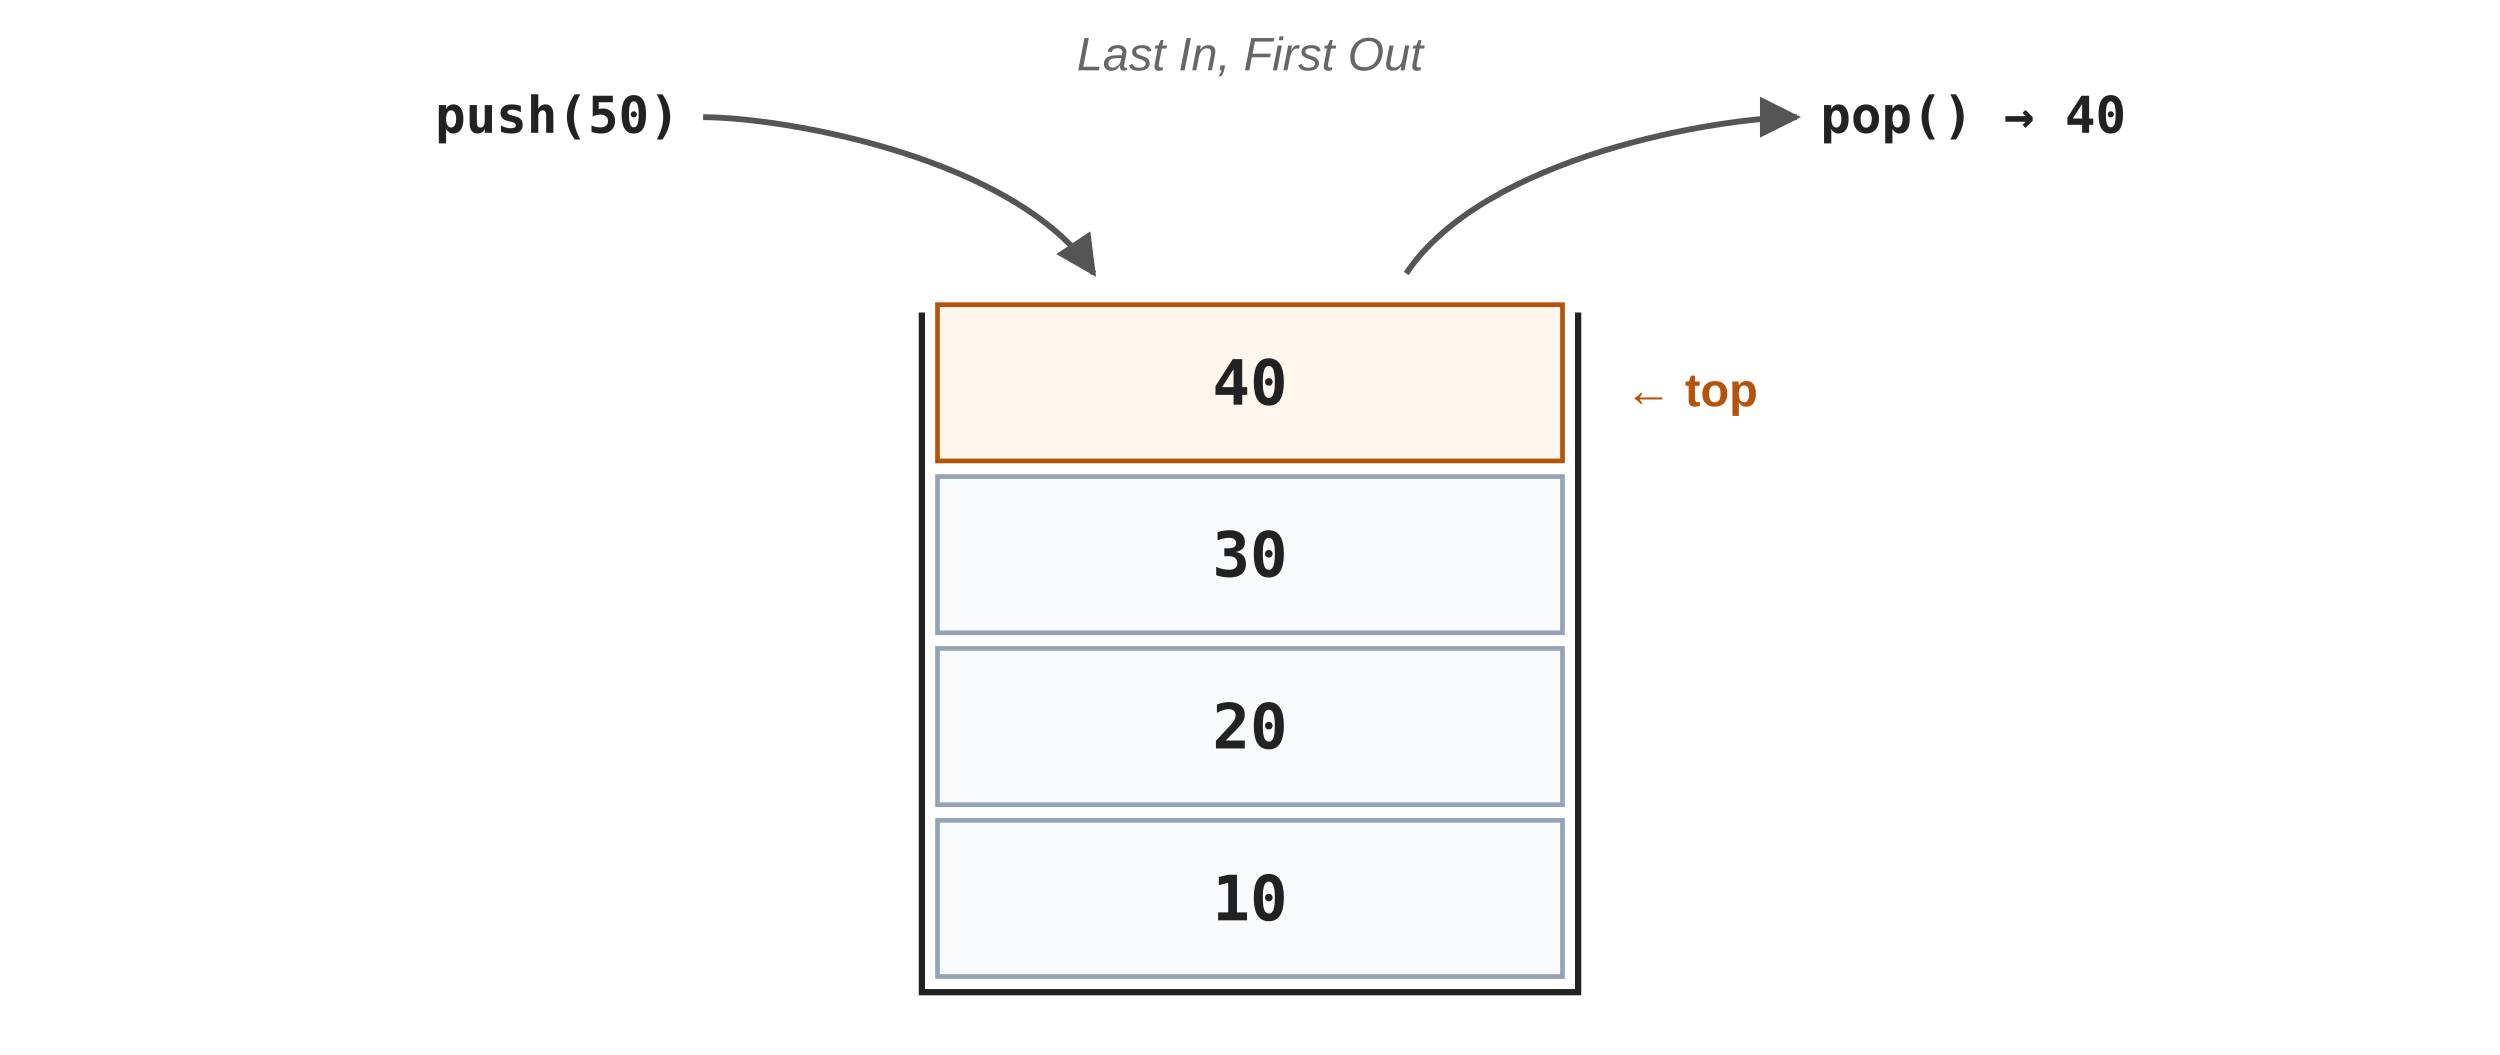
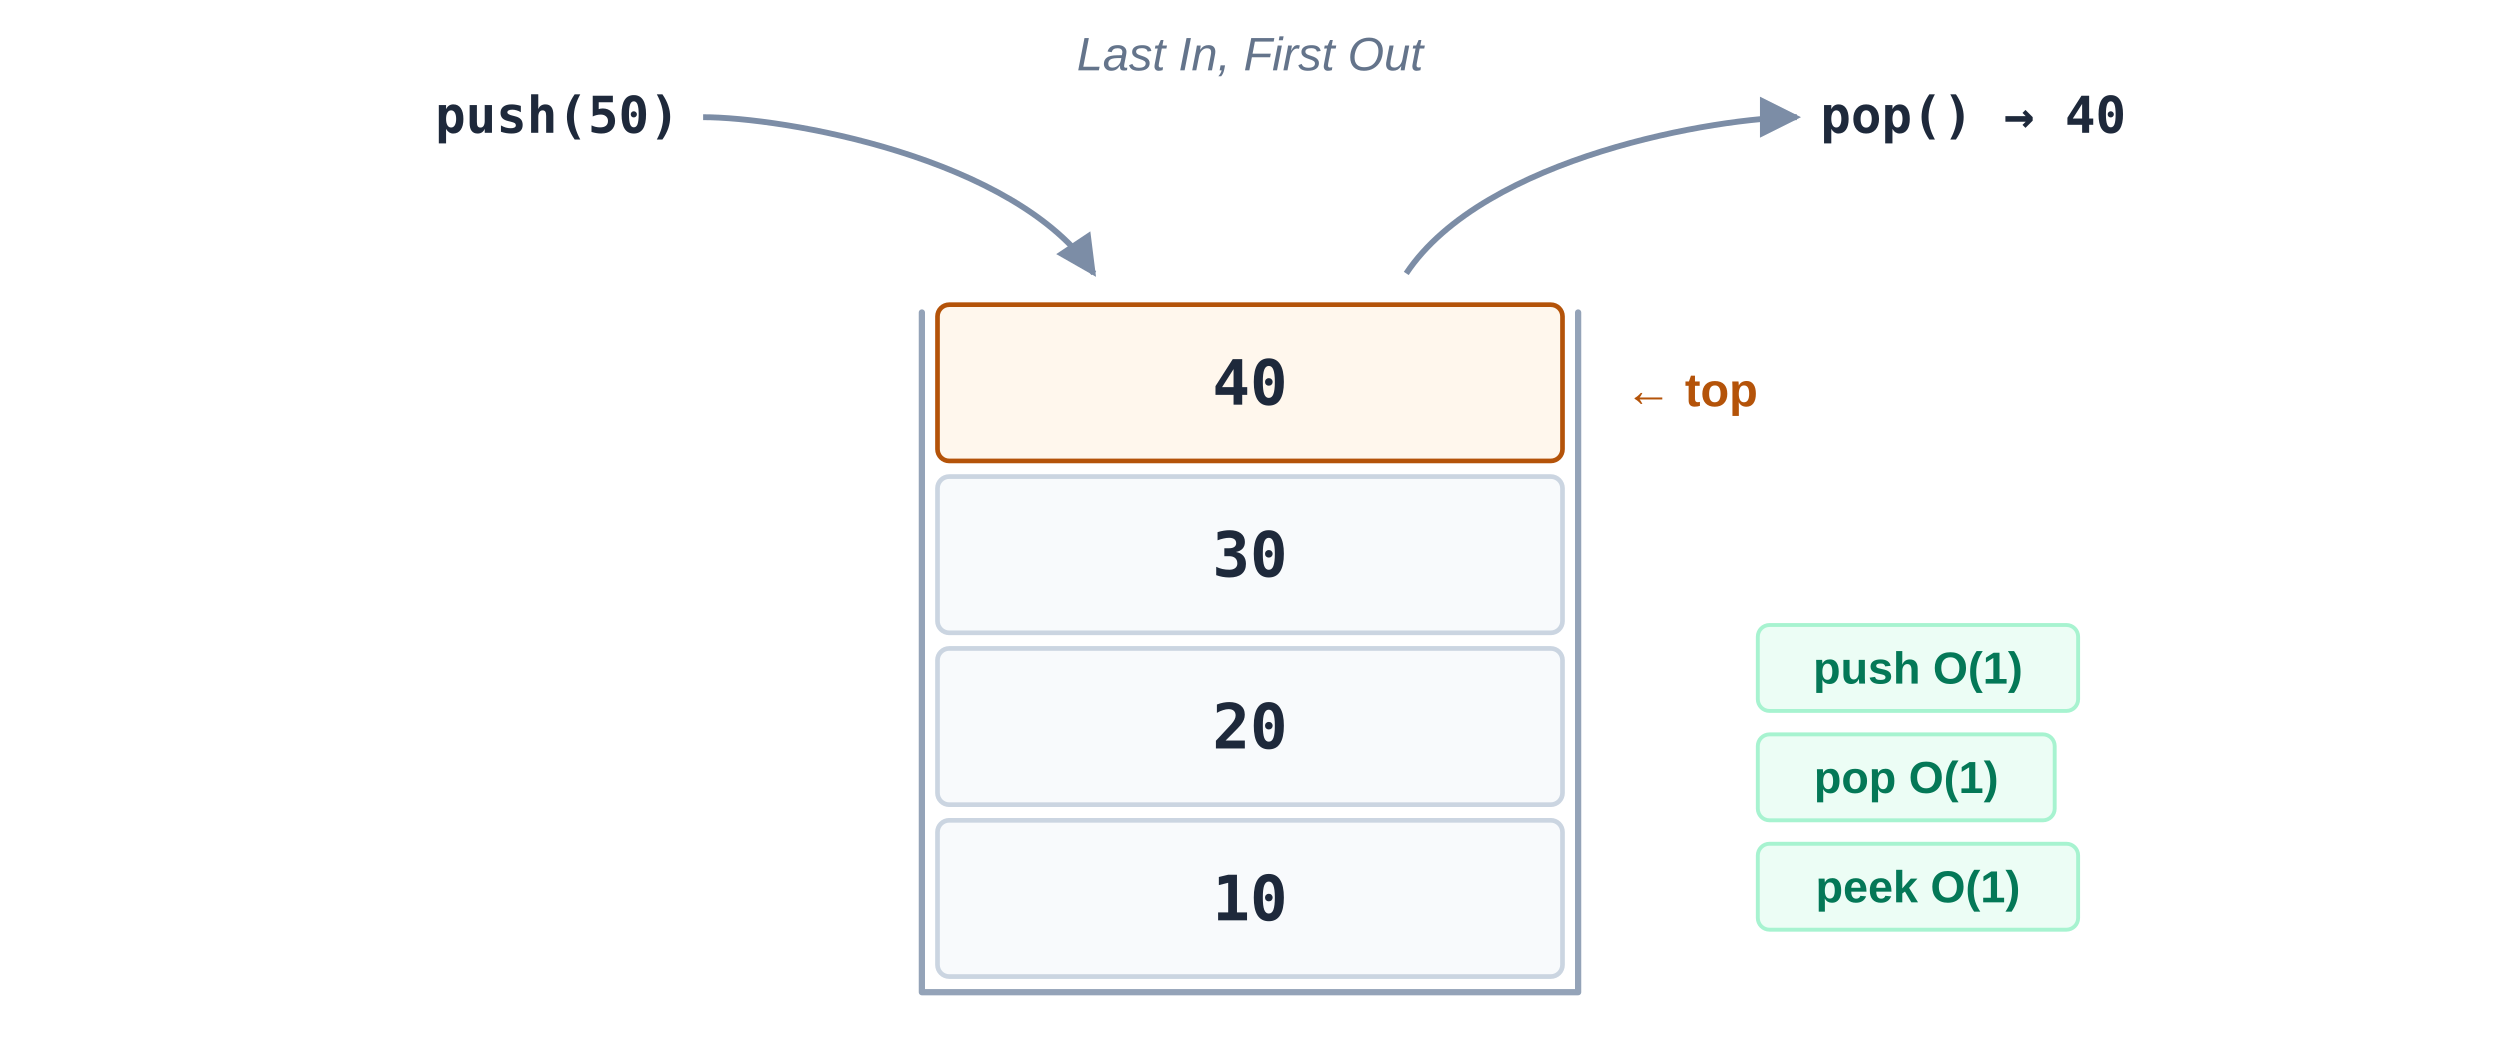
<svg xmlns="http://www.w3.org/2000/svg" width="640" height="270" viewBox="0 0 640 270" role="img" aria-label="Stack: values 10, 20, 30, 40 stacked with 40 on top; push adds a new element on top and pop removes the top element, last in first out">
  <defs>
    <marker id="st-a" viewBox="0 0 10 10" refX="9" refY="5" markerWidth="7" markerHeight="7" orient="auto-start-reverse">
-       <path d="M0 0 L10 5 L0 10 Z" fill="#555555" />
+       <path d="M0 0 L10 5 L0 10 Z" fill="#7C8DA6" />
    </marker>
    <marker id="st-h" viewBox="0 0 10 10" refX="9" refY="5" markerWidth="7" markerHeight="7" orient="auto-start-reverse">
      <path d="M0 0 L10 5 L0 10 Z" fill="#B45309" />
    </marker>
+     <filter id="st-s" x="-10%" y="-15%" width="120%" height="150%">
+       <feDropShadow dx="0" dy="1.5" stdDeviation="1.5" flood-color="#0F172A" flood-opacity="0.10" />
+     </filter>
  </defs>
-   <rect x="240" y="210" width="160" height="40" rx="0" fill="#F8FAFC" stroke="#94A3B8" stroke-width="1.2" />
-   <text x="320.0" y="235.6" text-anchor="middle" font-family="ui-monospace, Consolas, monospace" font-size="16" font-weight="600" fill="#222222">10</text>
-   <rect x="240" y="166" width="160" height="40" rx="0" fill="#F8FAFC" stroke="#94A3B8" stroke-width="1.2" />
-   <text x="320.0" y="191.6" text-anchor="middle" font-family="ui-monospace, Consolas, monospace" font-size="16" font-weight="600" fill="#222222">20</text>
-   <rect x="240" y="122" width="160" height="40" rx="0" fill="#F8FAFC" stroke="#94A3B8" stroke-width="1.2" />
-   <text x="320.0" y="147.6" text-anchor="middle" font-family="ui-monospace, Consolas, monospace" font-size="16" font-weight="600" fill="#222222">30</text>
-   <rect x="240" y="78" width="160" height="40" rx="0" fill="#FFF7ED" stroke="#B45309" stroke-width="1.2" />
-   <text x="320.0" y="103.6" text-anchor="middle" font-family="ui-monospace, Consolas, monospace" font-size="16" font-weight="600" fill="#222222">40</text>
-   <path d="M236 80 V254 H404 V80" fill="none" stroke="#222222" stroke-width="1.6" />
+   <rect x="240" y="210" width="160" height="40" rx="3" fill="#F8FAFC" stroke="#CBD5E1" stroke-width="1.2" />
+   <text x="320.0" y="235.6" text-anchor="middle" font-family="ui-monospace, Consolas, monospace" font-size="16" font-weight="600" fill="#1E293B">10</text>
+   <rect x="240" y="166" width="160" height="40" rx="3" fill="#F8FAFC" stroke="#CBD5E1" stroke-width="1.2" />
+   <text x="320.0" y="191.6" text-anchor="middle" font-family="ui-monospace, Consolas, monospace" font-size="16" font-weight="600" fill="#1E293B">20</text>
+   <rect x="240" y="122" width="160" height="40" rx="3" fill="#F8FAFC" stroke="#CBD5E1" stroke-width="1.2" />
+   <text x="320.0" y="147.6" text-anchor="middle" font-family="ui-monospace, Consolas, monospace" font-size="16" font-weight="600" fill="#1E293B">30</text>
+   <rect x="240" y="78" width="160" height="40" rx="3" fill="#FFF7ED" stroke="#B45309" stroke-width="1.2" />
+   <text x="320.0" y="103.6" text-anchor="middle" font-family="ui-monospace, Consolas, monospace" font-size="16" font-weight="600" fill="#1E293B">40</text>
+   <path d="M236 80 V254 H404 V80" fill="none" stroke="#94A3B8" stroke-width="1.6" stroke-linecap="round" stroke-linejoin="round" />
  <text x="416" y="104" text-anchor="start" font-family="system-ui, -apple-system, 'Segoe UI', Arial, sans-serif" font-size="12" font-weight="600" fill="#B45309">← top</text>
-   <path d="M180 30 C 200 30, 260 40, 280 70" fill="none" stroke="#555555" stroke-width="1.5" marker-end="url(#st-a)" />
-   <text x="174" y="34" text-anchor="end" font-family="ui-monospace, Consolas, monospace" font-size="13" font-weight="600" fill="#222222">push(50)</text>
-   <path d="M360 70 C 380 40, 440 30, 460 30" fill="none" stroke="#555555" stroke-width="1.5" marker-end="url(#st-a)" />
-   <text x="466" y="34" text-anchor="start" font-family="ui-monospace, Consolas, monospace" font-size="13" font-weight="600" fill="#222222">pop() → 40</text>
-   <text x="320" y="18" text-anchor="middle" font-family="system-ui, -apple-system, 'Segoe UI', Arial, sans-serif" font-size="12" font-weight="400" fill="#666666" font-style="italic">Last In, First Out</text>
+   <path d="M180 30 C 200 30, 260 40, 280 70" fill="none" stroke="#7C8DA6" stroke-width="1.5" marker-end="url(#st-a)" />
+   <text x="174" y="34" text-anchor="end" font-family="ui-monospace, Consolas, monospace" font-size="13" font-weight="600" fill="#1E293B">push(50)</text>
+   <path d="M360 70 C 380 40, 440 30, 460 30" fill="none" stroke="#7C8DA6" stroke-width="1.5" marker-end="url(#st-a)" />
+   <text x="466" y="34" text-anchor="start" font-family="ui-monospace, Consolas, monospace" font-size="13" font-weight="600" fill="#1E293B">pop() → 40</text>
+   <text x="320" y="18" text-anchor="middle" font-family="system-ui, -apple-system, 'Segoe UI', Arial, sans-serif" font-size="12" font-weight="400" fill="#64748B" font-style="italic">Last In, First Out</text>
+   <rect x="450" y="160" width="82" height="22" rx="3" fill="#ECFDF5" stroke="#A7F3D0" stroke-width="1" />
+   <text x="491.0" y="175" text-anchor="middle" font-family="system-ui, -apple-system, 'Segoe UI', Arial, sans-serif" font-size="11.5" font-weight="600" fill="#047857">push  O(1)</text>
+   <rect x="450" y="188" width="76" height="22" rx="3" fill="#ECFDF5" stroke="#A7F3D0" stroke-width="1" />
+   <text x="488.0" y="203" text-anchor="middle" font-family="system-ui, -apple-system, 'Segoe UI', Arial, sans-serif" font-size="11.5" font-weight="600" fill="#047857">pop  O(1)</text>
+   <rect x="450" y="216" width="82" height="22" rx="3" fill="#ECFDF5" stroke="#A7F3D0" stroke-width="1" />
+   <text x="491.0" y="231" text-anchor="middle" font-family="system-ui, -apple-system, 'Segoe UI', Arial, sans-serif" font-size="11.5" font-weight="600" fill="#047857">peek  O(1)</text>
</svg>
